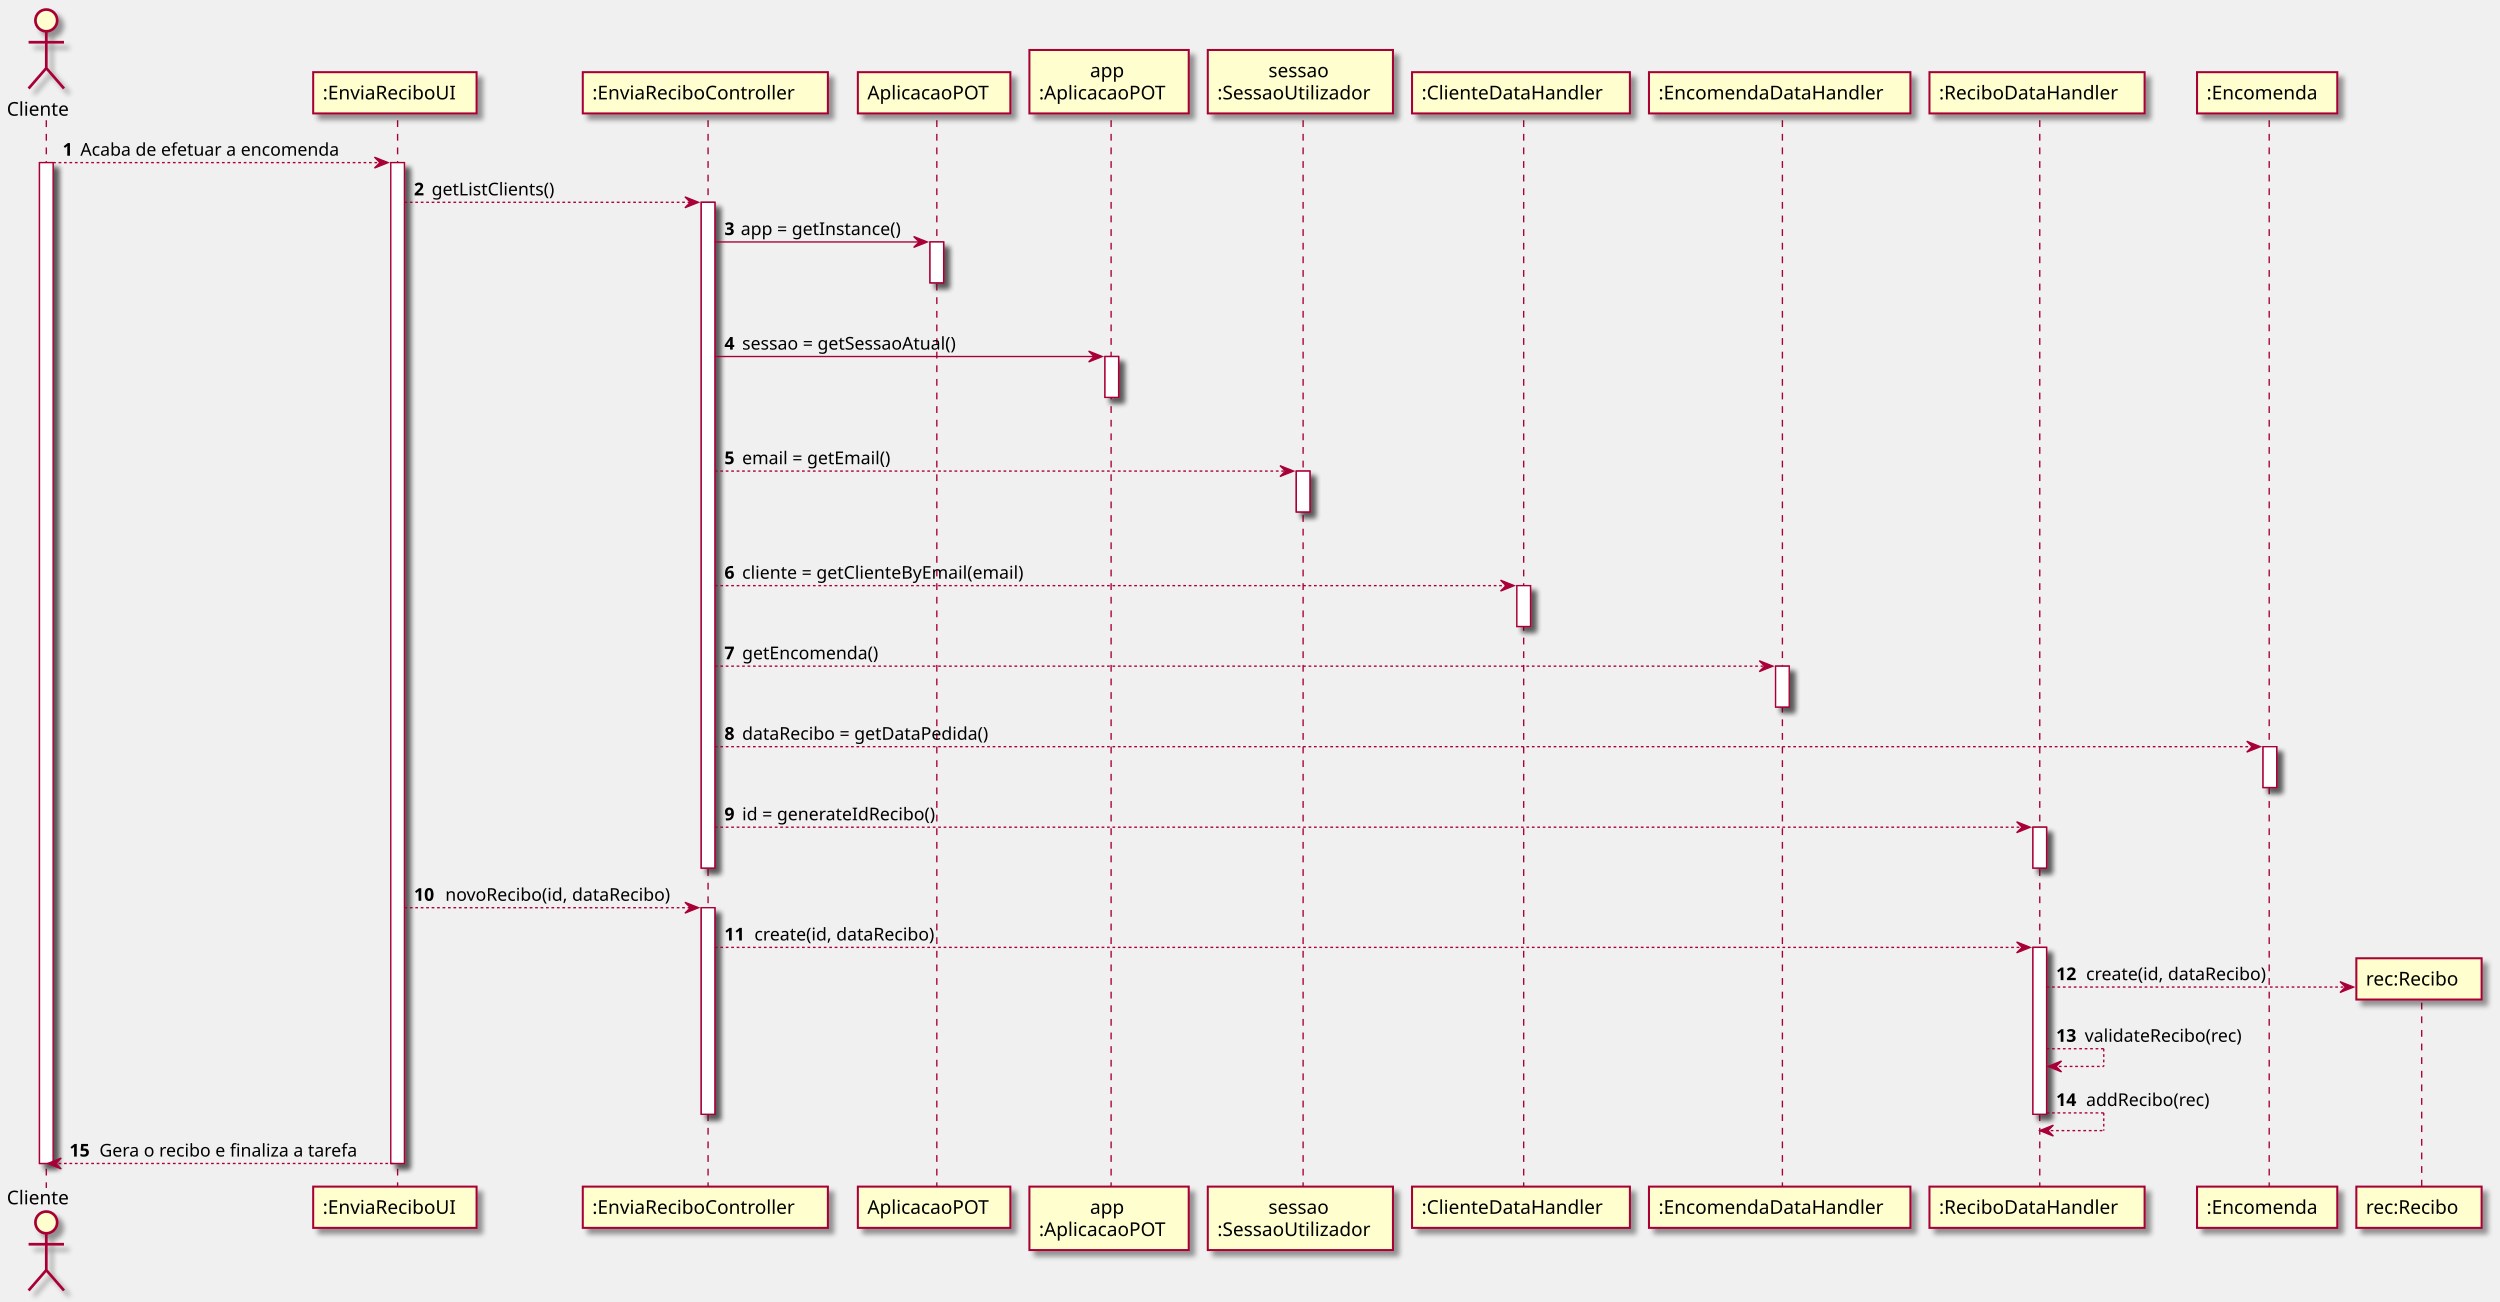
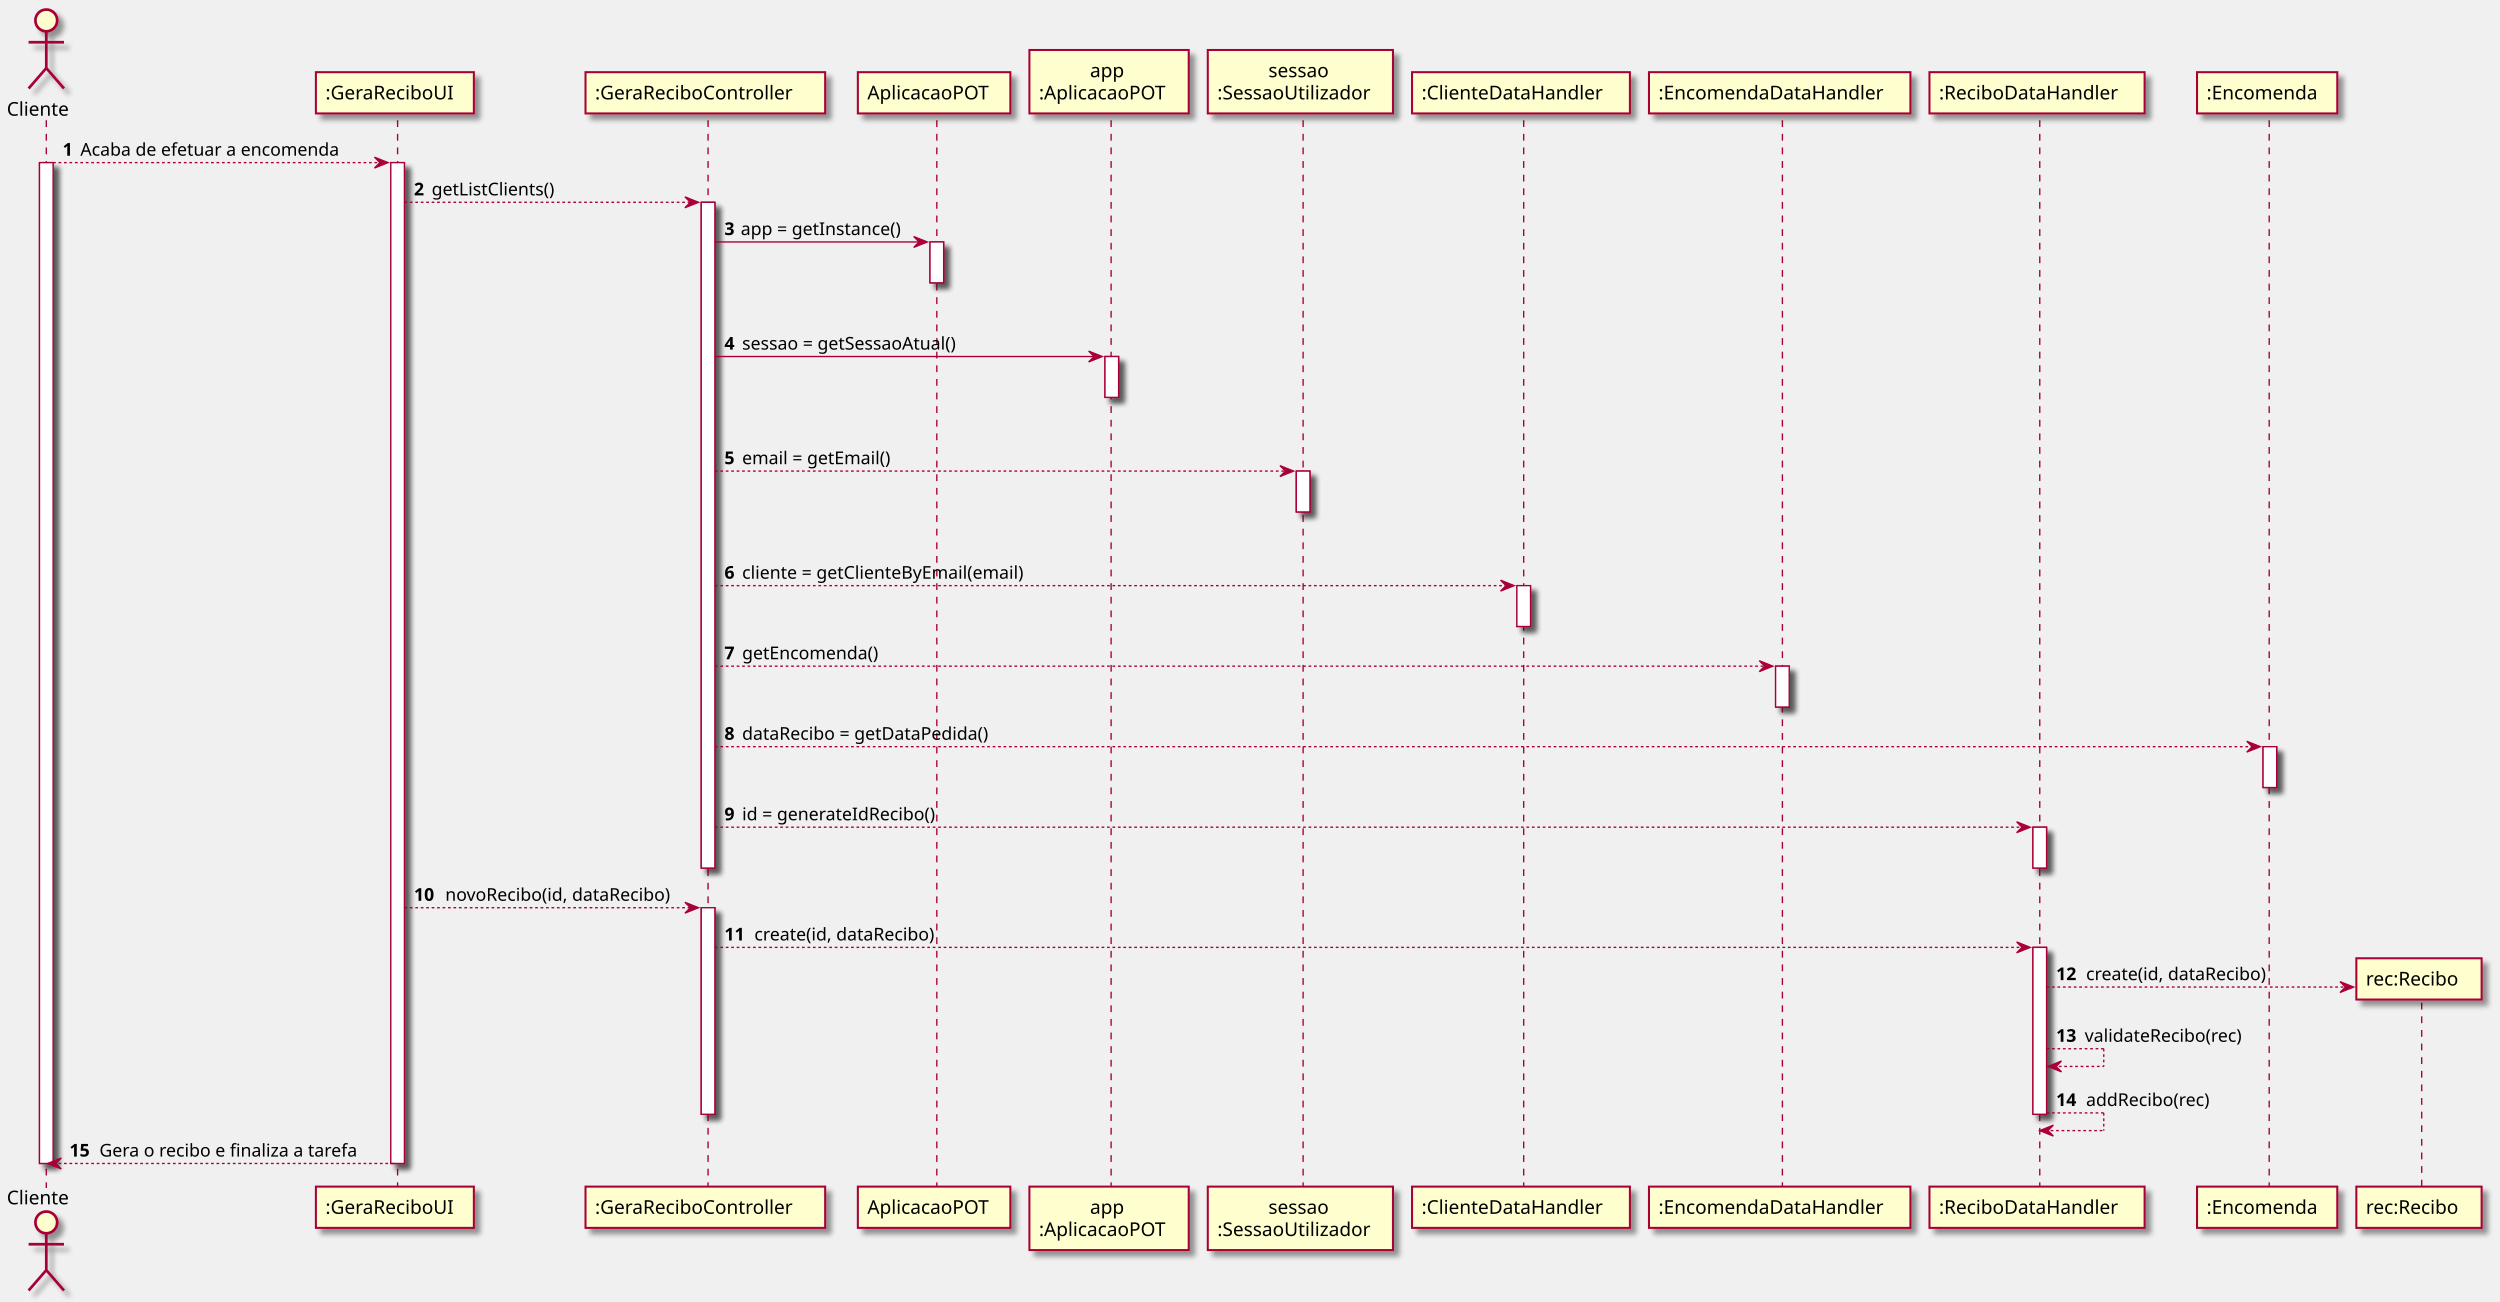
<svg xmlns="http://www.w3.org/2000/svg" contentScriptType="application/ecmascript" contentStyleType="text/css" height="956px" preserveAspectRatio="none" style="width:1836px;height:956px;" version="1.1" viewBox="0 0 1836 956" width="1836px" zoomAndPan="magnify">
  <defs>
-     <filter height="300%" id="fumtyyiidigv4" width="300%" x="-1" y="-1">
+     <filter height="300%" id="f1ennco3409mj2" width="300%" x="-1" y="-1">
      <feGaussianBlur result="blurOut" stdDeviation="2.0" />
      <feColorMatrix in="blurOut" result="blurOut2" type="matrix" values="0 0 0 0 0 0 0 0 0 0 0 0 0 0 0 0 0 0 .4 0" />
      <feOffset dx="4.0" dy="4.0" in="blurOut2" result="blurOut3" />
      <feBlend in="SourceGraphic" in2="blurOut3" mode="normal" />
    </filter>
  </defs>
  <g>
-     <rect fill="#FFFFFF" filter="url(#fumtyyiidigv4)" height="735.023" style="stroke:#A80036;stroke-width:1.0;" width="10" x="29" y="119.43" />
-     <rect fill="#FFFFFF" filter="url(#fumtyyiidigv4)" height="735.023" style="stroke:#A80036;stroke-width:1.0;" width="10" x="287" y="119.43" />
-     <rect fill="#FFFFFF" filter="url(#fumtyyiidigv4)" height="488.93" style="stroke:#A80036;stroke-width:1.0;" width="10" x="515" y="148.562" />
-     <rect fill="#FFFFFF" filter="url(#fumtyyiidigv4)" height="151.695" style="stroke:#A80036;stroke-width:1.0;" width="10" x="515" y="666.625" />
-     <rect fill="#FFFFFF" filter="url(#fumtyyiidigv4)" height="30" style="stroke:#A80036;stroke-width:1.0;" width="10" x="683" y="177.695" />
-     <rect fill="#FFFFFF" filter="url(#fumtyyiidigv4)" height="30" style="stroke:#A80036;stroke-width:1.0;" width="10" x="811.5" y="261.828" />
-     <rect fill="#FFFFFF" filter="url(#fumtyyiidigv4)" height="30" style="stroke:#A80036;stroke-width:1.0;" width="10" x="952" y="345.961" />
-     <rect fill="#FFFFFF" filter="url(#fumtyyiidigv4)" height="30" style="stroke:#A80036;stroke-width:1.0;" width="10" x="1114" y="430.094" />
-     <rect fill="#FFFFFF" filter="url(#fumtyyiidigv4)" height="30" style="stroke:#A80036;stroke-width:1.0;" width="10" x="1304" y="489.227" />
-     <rect fill="#FFFFFF" filter="url(#fumtyyiidigv4)" height="30" style="stroke:#A80036;stroke-width:1.0;" width="10" x="1493" y="607.492" />
-     <rect fill="#FFFFFF" filter="url(#fumtyyiidigv4)" height="122.562" style="stroke:#A80036;stroke-width:1.0;" width="10" x="1493" y="695.758" />
-     <rect fill="#FFFFFF" filter="url(#fumtyyiidigv4)" height="30" style="stroke:#A80036;stroke-width:1.0;" width="10" x="1662" y="548.359" />
+     <rect fill="#FFFFFF" filter="url(#f1ennco3409mj2)" height="735.023" style="stroke:#A80036;stroke-width:1.0;" width="10" x="29" y="119.43" />
+     <rect fill="#FFFFFF" filter="url(#f1ennco3409mj2)" height="735.023" style="stroke:#A80036;stroke-width:1.0;" width="10" x="287" y="119.43" />
+     <rect fill="#FFFFFF" filter="url(#f1ennco3409mj2)" height="488.93" style="stroke:#A80036;stroke-width:1.0;" width="10" x="515" y="148.562" />
+     <rect fill="#FFFFFF" filter="url(#f1ennco3409mj2)" height="151.695" style="stroke:#A80036;stroke-width:1.0;" width="10" x="515" y="666.625" />
+     <rect fill="#FFFFFF" filter="url(#f1ennco3409mj2)" height="30" style="stroke:#A80036;stroke-width:1.0;" width="10" x="683" y="177.695" />
+     <rect fill="#FFFFFF" filter="url(#f1ennco3409mj2)" height="30" style="stroke:#A80036;stroke-width:1.0;" width="10" x="811.5" y="261.828" />
+     <rect fill="#FFFFFF" filter="url(#f1ennco3409mj2)" height="30" style="stroke:#A80036;stroke-width:1.0;" width="10" x="952" y="345.961" />
+     <rect fill="#FFFFFF" filter="url(#f1ennco3409mj2)" height="30" style="stroke:#A80036;stroke-width:1.0;" width="10" x="1114" y="430.094" />
+     <rect fill="#FFFFFF" filter="url(#f1ennco3409mj2)" height="30" style="stroke:#A80036;stroke-width:1.0;" width="10" x="1304" y="489.227" />
+     <rect fill="#FFFFFF" filter="url(#f1ennco3409mj2)" height="30" style="stroke:#A80036;stroke-width:1.0;" width="10" x="1493" y="607.492" />
+     <rect fill="#FFFFFF" filter="url(#f1ennco3409mj2)" height="122.562" style="stroke:#A80036;stroke-width:1.0;" width="10" x="1493" y="695.758" />
+     <rect fill="#FFFFFF" filter="url(#f1ennco3409mj2)" height="30" style="stroke:#A80036;stroke-width:1.0;" width="10" x="1662" y="548.359" />
    <line style="stroke:#A80036;stroke-width:1.0;stroke-dasharray:5.0,5.0;" x1="34" x2="34" y1="88.297" y2="872.453" />
    <line style="stroke:#A80036;stroke-width:1.0;stroke-dasharray:5.0,5.0;" x1="292" x2="292" y1="88.297" y2="872.453" />
    <line style="stroke:#A80036;stroke-width:1.0;stroke-dasharray:5.0,5.0;" x1="520" x2="520" y1="88.297" y2="872.453" />
    <line style="stroke:#A80036;stroke-width:1.0;stroke-dasharray:5.0,5.0;" x1="688" x2="688" y1="88.297" y2="872.453" />
    <line style="stroke:#A80036;stroke-width:1.0;stroke-dasharray:5.0,5.0;" x1="816" x2="816" y1="88.297" y2="872.453" />
    <line style="stroke:#A80036;stroke-width:1.0;stroke-dasharray:5.0,5.0;" x1="957" x2="957" y1="88.297" y2="872.453" />
    <line style="stroke:#A80036;stroke-width:1.0;stroke-dasharray:5.0,5.0;" x1="1119" x2="1119" y1="88.297" y2="872.453" />
    <line style="stroke:#A80036;stroke-width:1.0;stroke-dasharray:5.0,5.0;" x1="1309" x2="1309" y1="88.297" y2="872.453" />
    <line style="stroke:#A80036;stroke-width:1.0;stroke-dasharray:5.0,5.0;" x1="1498" x2="1498" y1="88.297" y2="872.453" />
    <line style="stroke:#A80036;stroke-width:1.0;stroke-dasharray:5.0,5.0;" x1="1666.5" x2="1666.5" y1="88.297" y2="872.453" />
    <line style="stroke:#A80036;stroke-width:1.0;stroke-dasharray:5.0,5.0;" x1="1778.5" x2="1778.5" y1="736.406" y2="872.453" />
    <text fill="#000000" font-family="sans-serif" font-size="14" lengthAdjust="spacing" textLength="52" x="5" y="84.995">Cliente</text>
-     <ellipse cx="34" cy="15" fill="#FEFECE" filter="url(#fumtyyiidigv4)" rx="8" ry="8" style="stroke:#A80036;stroke-width:2.0;" />
-     <path d="M34,23 L34,50 M21,31 L47,31 M34,50 L21,65 M34,50 L47,65 " fill="none" filter="url(#fumtyyiidigv4)" style="stroke:#A80036;stroke-width:2.0;" />
+     <ellipse cx="34" cy="15" fill="#FEFECE" filter="url(#f1ennco3409mj2)" rx="8" ry="8" style="stroke:#A80036;stroke-width:2.0;" />
+     <path d="M34,23 L34,50 M21,31 L47,31 M34,50 L21,65 M34,50 L47,65 " fill="none" filter="url(#f1ennco3409mj2)" style="stroke:#A80036;stroke-width:2.0;" />
    <text fill="#000000" font-family="sans-serif" font-size="14" lengthAdjust="spacing" textLength="52" x="5" y="884.448">Cliente</text>
-     <ellipse cx="34" cy="897.75" fill="#FEFECE" filter="url(#fumtyyiidigv4)" rx="8" ry="8" style="stroke:#A80036;stroke-width:2.0;" />
-     <path d="M34,905.75 L34,932.75 M21,913.75 L47,913.75 M34,932.75 L21,947.75 M34,932.75 L47,947.75 " fill="none" filter="url(#fumtyyiidigv4)" style="stroke:#A80036;stroke-width:2.0;" />
-     <rect fill="#FEFECE" filter="url(#fumtyyiidigv4)" height="30.297" style="stroke:#A80036;stroke-width:1.5;" width="120" x="230" y="53" />
-     <text fill="#000000" font-family="sans-serif" font-size="14" lengthAdjust="spacing" textLength="106" x="237" y="72.995">:EnviaReciboUI</text>
-     <rect fill="#FEFECE" filter="url(#fumtyyiidigv4)" height="30.297" style="stroke:#A80036;stroke-width:1.5;" width="120" x="230" y="871.453" />
-     <text fill="#000000" font-family="sans-serif" font-size="14" lengthAdjust="spacing" textLength="106" x="237" y="891.448">:EnviaReciboUI</text>
-     <rect fill="#FEFECE" filter="url(#fumtyyiidigv4)" height="30.297" style="stroke:#A80036;stroke-width:1.5;" width="180" x="428" y="53" />
-     <text fill="#000000" font-family="sans-serif" font-size="14" lengthAdjust="spacing" textLength="166" x="435" y="72.995">:EnviaReciboController</text>
-     <rect fill="#FEFECE" filter="url(#fumtyyiidigv4)" height="30.297" style="stroke:#A80036;stroke-width:1.5;" width="180" x="428" y="871.453" />
-     <text fill="#000000" font-family="sans-serif" font-size="14" lengthAdjust="spacing" textLength="166" x="435" y="891.448">:EnviaReciboController</text>
-     <rect fill="#FEFECE" filter="url(#fumtyyiidigv4)" height="30.297" style="stroke:#A80036;stroke-width:1.5;" width="112" x="630" y="53" />
+     <ellipse cx="34" cy="897.75" fill="#FEFECE" filter="url(#f1ennco3409mj2)" rx="8" ry="8" style="stroke:#A80036;stroke-width:2.0;" />
+     <path d="M34,905.75 L34,932.75 M21,913.75 L47,913.75 M34,932.75 L21,947.75 M34,932.75 L47,947.75 " fill="none" filter="url(#f1ennco3409mj2)" style="stroke:#A80036;stroke-width:2.0;" />
+     <rect fill="#FEFECE" filter="url(#f1ennco3409mj2)" height="30.297" style="stroke:#A80036;stroke-width:1.5;" width="116" x="232" y="53" />
+     <text fill="#000000" font-family="sans-serif" font-size="14" lengthAdjust="spacing" textLength="102" x="239" y="72.995">:GeraReciboUI</text>
+     <rect fill="#FEFECE" filter="url(#f1ennco3409mj2)" height="30.297" style="stroke:#A80036;stroke-width:1.5;" width="116" x="232" y="871.453" />
+     <text fill="#000000" font-family="sans-serif" font-size="14" lengthAdjust="spacing" textLength="102" x="239" y="891.448">:GeraReciboUI</text>
+     <rect fill="#FEFECE" filter="url(#f1ennco3409mj2)" height="30.297" style="stroke:#A80036;stroke-width:1.5;" width="176" x="430" y="53" />
+     <text fill="#000000" font-family="sans-serif" font-size="14" lengthAdjust="spacing" textLength="162" x="437" y="72.995">:GeraReciboController</text>
+     <rect fill="#FEFECE" filter="url(#f1ennco3409mj2)" height="30.297" style="stroke:#A80036;stroke-width:1.5;" width="176" x="430" y="871.453" />
+     <text fill="#000000" font-family="sans-serif" font-size="14" lengthAdjust="spacing" textLength="162" x="437" y="891.448">:GeraReciboController</text>
+     <rect fill="#FEFECE" filter="url(#f1ennco3409mj2)" height="30.297" style="stroke:#A80036;stroke-width:1.5;" width="112" x="630" y="53" />
    <text fill="#000000" font-family="sans-serif" font-size="14" lengthAdjust="spacing" textLength="98" x="637" y="72.995">AplicacaoPOT</text>
-     <rect fill="#FEFECE" filter="url(#fumtyyiidigv4)" height="30.297" style="stroke:#A80036;stroke-width:1.5;" width="112" x="630" y="871.453" />
+     <rect fill="#FEFECE" filter="url(#f1ennco3409mj2)" height="30.297" style="stroke:#A80036;stroke-width:1.5;" width="112" x="630" y="871.453" />
    <text fill="#000000" font-family="sans-serif" font-size="14" lengthAdjust="spacing" textLength="98" x="637" y="891.448">AplicacaoPOT</text>
-     <rect fill="#FEFECE" filter="url(#fumtyyiidigv4)" height="46.594" style="stroke:#A80036;stroke-width:1.5;" width="117" x="756" y="36.703" />
+     <rect fill="#FEFECE" filter="url(#f1ennco3409mj2)" height="46.594" style="stroke:#A80036;stroke-width:1.5;" width="117" x="756" y="36.703" />
    <text fill="#000000" font-family="sans-serif" font-size="14" lengthAdjust="spacing" textLength="28" x="800.5" y="56.698">app</text>
    <text fill="#000000" font-family="sans-serif" font-size="14" lengthAdjust="spacing" textLength="103" x="763" y="72.995">:AplicacaoPOT</text>
-     <rect fill="#FEFECE" filter="url(#fumtyyiidigv4)" height="46.594" style="stroke:#A80036;stroke-width:1.5;" width="117" x="756" y="871.453" />
+     <rect fill="#FEFECE" filter="url(#f1ennco3409mj2)" height="46.594" style="stroke:#A80036;stroke-width:1.5;" width="117" x="756" y="871.453" />
    <text fill="#000000" font-family="sans-serif" font-size="14" lengthAdjust="spacing" textLength="28" x="800.5" y="891.448">app</text>
    <text fill="#000000" font-family="sans-serif" font-size="14" lengthAdjust="spacing" textLength="103" x="763" y="907.745">:AplicacaoPOT</text>
-     <rect fill="#FEFECE" filter="url(#fumtyyiidigv4)" height="46.594" style="stroke:#A80036;stroke-width:1.5;" width="136" x="887" y="36.703" />
+     <rect fill="#FEFECE" filter="url(#f1ennco3409mj2)" height="46.594" style="stroke:#A80036;stroke-width:1.5;" width="136" x="887" y="36.703" />
    <text fill="#000000" font-family="sans-serif" font-size="14" lengthAdjust="spacing" textLength="47" x="931.5" y="56.698">sessao</text>
    <text fill="#000000" font-family="sans-serif" font-size="14" lengthAdjust="spacing" textLength="122" x="894" y="72.995">:SessaoUtilizador</text>
-     <rect fill="#FEFECE" filter="url(#fumtyyiidigv4)" height="46.594" style="stroke:#A80036;stroke-width:1.5;" width="136" x="887" y="871.453" />
+     <rect fill="#FEFECE" filter="url(#f1ennco3409mj2)" height="46.594" style="stroke:#A80036;stroke-width:1.5;" width="136" x="887" y="871.453" />
    <text fill="#000000" font-family="sans-serif" font-size="14" lengthAdjust="spacing" textLength="47" x="931.5" y="891.448">sessao</text>
    <text fill="#000000" font-family="sans-serif" font-size="14" lengthAdjust="spacing" textLength="122" x="894" y="907.745">:SessaoUtilizador</text>
-     <rect fill="#FEFECE" filter="url(#fumtyyiidigv4)" height="30.297" style="stroke:#A80036;stroke-width:1.5;" width="160" x="1037" y="53" />
+     <rect fill="#FEFECE" filter="url(#f1ennco3409mj2)" height="30.297" style="stroke:#A80036;stroke-width:1.5;" width="160" x="1037" y="53" />
    <text fill="#000000" font-family="sans-serif" font-size="14" lengthAdjust="spacing" textLength="146" x="1044" y="72.995">:ClienteDataHandler</text>
-     <rect fill="#FEFECE" filter="url(#fumtyyiidigv4)" height="30.297" style="stroke:#A80036;stroke-width:1.5;" width="160" x="1037" y="871.453" />
+     <rect fill="#FEFECE" filter="url(#f1ennco3409mj2)" height="30.297" style="stroke:#A80036;stroke-width:1.5;" width="160" x="1037" y="871.453" />
    <text fill="#000000" font-family="sans-serif" font-size="14" lengthAdjust="spacing" textLength="146" x="1044" y="891.448">:ClienteDataHandler</text>
-     <rect fill="#FEFECE" filter="url(#fumtyyiidigv4)" height="30.297" style="stroke:#A80036;stroke-width:1.5;" width="192" x="1211" y="53" />
+     <rect fill="#FEFECE" filter="url(#f1ennco3409mj2)" height="30.297" style="stroke:#A80036;stroke-width:1.5;" width="192" x="1211" y="53" />
    <text fill="#000000" font-family="sans-serif" font-size="14" lengthAdjust="spacing" textLength="178" x="1218" y="72.995">:EncomendaDataHandler</text>
-     <rect fill="#FEFECE" filter="url(#fumtyyiidigv4)" height="30.297" style="stroke:#A80036;stroke-width:1.5;" width="192" x="1211" y="871.453" />
+     <rect fill="#FEFECE" filter="url(#f1ennco3409mj2)" height="30.297" style="stroke:#A80036;stroke-width:1.5;" width="192" x="1211" y="871.453" />
    <text fill="#000000" font-family="sans-serif" font-size="14" lengthAdjust="spacing" textLength="178" x="1218" y="891.448">:EncomendaDataHandler</text>
-     <rect fill="#FEFECE" filter="url(#fumtyyiidigv4)" height="30.297" style="stroke:#A80036;stroke-width:1.5;" width="158" x="1417" y="53" />
+     <rect fill="#FEFECE" filter="url(#f1ennco3409mj2)" height="30.297" style="stroke:#A80036;stroke-width:1.5;" width="158" x="1417" y="53" />
    <text fill="#000000" font-family="sans-serif" font-size="14" lengthAdjust="spacing" textLength="144" x="1424" y="72.995">:ReciboDataHandler</text>
-     <rect fill="#FEFECE" filter="url(#fumtyyiidigv4)" height="30.297" style="stroke:#A80036;stroke-width:1.5;" width="158" x="1417" y="871.453" />
+     <rect fill="#FEFECE" filter="url(#f1ennco3409mj2)" height="30.297" style="stroke:#A80036;stroke-width:1.5;" width="158" x="1417" y="871.453" />
    <text fill="#000000" font-family="sans-serif" font-size="14" lengthAdjust="spacing" textLength="144" x="1424" y="891.448">:ReciboDataHandler</text>
-     <rect fill="#FEFECE" filter="url(#fumtyyiidigv4)" height="30.297" style="stroke:#A80036;stroke-width:1.5;" width="103" x="1613.5" y="53" />
+     <rect fill="#FEFECE" filter="url(#f1ennco3409mj2)" height="30.297" style="stroke:#A80036;stroke-width:1.5;" width="103" x="1613.5" y="53" />
    <text fill="#000000" font-family="sans-serif" font-size="14" lengthAdjust="spacing" textLength="89" x="1620.5" y="72.995">:Encomenda</text>
-     <rect fill="#FEFECE" filter="url(#fumtyyiidigv4)" height="30.297" style="stroke:#A80036;stroke-width:1.5;" width="103" x="1613.5" y="871.453" />
+     <rect fill="#FEFECE" filter="url(#f1ennco3409mj2)" height="30.297" style="stroke:#A80036;stroke-width:1.5;" width="103" x="1613.5" y="871.453" />
    <text fill="#000000" font-family="sans-serif" font-size="14" lengthAdjust="spacing" textLength="89" x="1620.5" y="891.448">:Encomenda</text>
-     <rect fill="#FEFECE" filter="url(#fumtyyiidigv4)" height="30.297" style="stroke:#A80036;stroke-width:1.5;" width="92" x="1730.5" y="871.453" />
+     <rect fill="#FEFECE" filter="url(#f1ennco3409mj2)" height="30.297" style="stroke:#A80036;stroke-width:1.5;" width="92" x="1730.5" y="871.453" />
    <text fill="#000000" font-family="sans-serif" font-size="14" lengthAdjust="spacing" textLength="78" x="1737.5" y="891.448">rec:Recibo</text>
-     <rect fill="#FFFFFF" filter="url(#fumtyyiidigv4)" height="735.023" style="stroke:#A80036;stroke-width:1.0;" width="10" x="29" y="119.43" />
-     <rect fill="#FFFFFF" filter="url(#fumtyyiidigv4)" height="735.023" style="stroke:#A80036;stroke-width:1.0;" width="10" x="287" y="119.43" />
-     <rect fill="#FFFFFF" filter="url(#fumtyyiidigv4)" height="488.93" style="stroke:#A80036;stroke-width:1.0;" width="10" x="515" y="148.562" />
-     <rect fill="#FFFFFF" filter="url(#fumtyyiidigv4)" height="151.695" style="stroke:#A80036;stroke-width:1.0;" width="10" x="515" y="666.625" />
-     <rect fill="#FFFFFF" filter="url(#fumtyyiidigv4)" height="30" style="stroke:#A80036;stroke-width:1.0;" width="10" x="683" y="177.695" />
-     <rect fill="#FFFFFF" filter="url(#fumtyyiidigv4)" height="30" style="stroke:#A80036;stroke-width:1.0;" width="10" x="811.5" y="261.828" />
-     <rect fill="#FFFFFF" filter="url(#fumtyyiidigv4)" height="30" style="stroke:#A80036;stroke-width:1.0;" width="10" x="952" y="345.961" />
-     <rect fill="#FFFFFF" filter="url(#fumtyyiidigv4)" height="30" style="stroke:#A80036;stroke-width:1.0;" width="10" x="1114" y="430.094" />
-     <rect fill="#FFFFFF" filter="url(#fumtyyiidigv4)" height="30" style="stroke:#A80036;stroke-width:1.0;" width="10" x="1304" y="489.227" />
-     <rect fill="#FFFFFF" filter="url(#fumtyyiidigv4)" height="30" style="stroke:#A80036;stroke-width:1.0;" width="10" x="1493" y="607.492" />
-     <rect fill="#FFFFFF" filter="url(#fumtyyiidigv4)" height="122.562" style="stroke:#A80036;stroke-width:1.0;" width="10" x="1493" y="695.758" />
-     <rect fill="#FFFFFF" filter="url(#fumtyyiidigv4)" height="30" style="stroke:#A80036;stroke-width:1.0;" width="10" x="1662" y="548.359" />
+     <rect fill="#FFFFFF" filter="url(#f1ennco3409mj2)" height="735.023" style="stroke:#A80036;stroke-width:1.0;" width="10" x="29" y="119.43" />
+     <rect fill="#FFFFFF" filter="url(#f1ennco3409mj2)" height="735.023" style="stroke:#A80036;stroke-width:1.0;" width="10" x="287" y="119.43" />
+     <rect fill="#FFFFFF" filter="url(#f1ennco3409mj2)" height="488.93" style="stroke:#A80036;stroke-width:1.0;" width="10" x="515" y="148.562" />
+     <rect fill="#FFFFFF" filter="url(#f1ennco3409mj2)" height="151.695" style="stroke:#A80036;stroke-width:1.0;" width="10" x="515" y="666.625" />
+     <rect fill="#FFFFFF" filter="url(#f1ennco3409mj2)" height="30" style="stroke:#A80036;stroke-width:1.0;" width="10" x="683" y="177.695" />
+     <rect fill="#FFFFFF" filter="url(#f1ennco3409mj2)" height="30" style="stroke:#A80036;stroke-width:1.0;" width="10" x="811.5" y="261.828" />
+     <rect fill="#FFFFFF" filter="url(#f1ennco3409mj2)" height="30" style="stroke:#A80036;stroke-width:1.0;" width="10" x="952" y="345.961" />
+     <rect fill="#FFFFFF" filter="url(#f1ennco3409mj2)" height="30" style="stroke:#A80036;stroke-width:1.0;" width="10" x="1114" y="430.094" />
+     <rect fill="#FFFFFF" filter="url(#f1ennco3409mj2)" height="30" style="stroke:#A80036;stroke-width:1.0;" width="10" x="1304" y="489.227" />
+     <rect fill="#FFFFFF" filter="url(#f1ennco3409mj2)" height="30" style="stroke:#A80036;stroke-width:1.0;" width="10" x="1493" y="607.492" />
+     <rect fill="#FFFFFF" filter="url(#f1ennco3409mj2)" height="122.562" style="stroke:#A80036;stroke-width:1.0;" width="10" x="1493" y="695.758" />
+     <rect fill="#FFFFFF" filter="url(#f1ennco3409mj2)" height="30" style="stroke:#A80036;stroke-width:1.0;" width="10" x="1662" y="548.359" />
    <polygon fill="#A80036" points="275,115.43,285,119.43,275,123.43,279,119.43" style="stroke:#A80036;stroke-width:1.0;" />
    <line style="stroke:#A80036;stroke-width:1.0;stroke-dasharray:2.0,2.0;" x1="39" x2="281" y1="119.43" y2="119.43" />
    <text fill="#000000" font-family="sans-serif" font-size="13" font-weight="bold" lengthAdjust="spacing" textLength="9" x="46" y="114.364">1</text>
    <text fill="#000000" font-family="sans-serif" font-size="13" lengthAdjust="spacing" textLength="203" x="59" y="114.364">Acaba de efetuar a encomenda</text>
    <polygon fill="#A80036" points="503,144.562,513,148.562,503,152.562,507,148.562" style="stroke:#A80036;stroke-width:1.0;" />
    <line style="stroke:#A80036;stroke-width:1.0;stroke-dasharray:2.0,2.0;" x1="297" x2="509" y1="148.562" y2="148.562" />
    <text fill="#000000" font-family="sans-serif" font-size="13" font-weight="bold" lengthAdjust="spacing" textLength="9" x="304" y="143.497">2</text>
    <text fill="#000000" font-family="sans-serif" font-size="13" lengthAdjust="spacing" textLength="96" x="317" y="143.497">getListClients()</text>
    <polygon fill="#A80036" points="671,173.695,681,177.695,671,181.695,675,177.695" style="stroke:#A80036;stroke-width:1.0;" />
    <line style="stroke:#A80036;stroke-width:1.0;" x1="525" x2="677" y1="177.695" y2="177.695" />
    <text fill="#000000" font-family="sans-serif" font-size="13" font-weight="bold" lengthAdjust="spacing" textLength="8" x="532" y="172.629">3</text>
    <text fill="#000000" font-family="sans-serif" font-size="13" lengthAdjust="spacing" textLength="127" x="544" y="172.629">app = getInstance()</text>
    <polygon fill="#A80036" points="799.5,257.828,809.5,261.828,799.5,265.828,803.5,261.828" style="stroke:#A80036;stroke-width:1.0;" />
    <line style="stroke:#A80036;stroke-width:1.0;" x1="525" x2="805.5" y1="261.828" y2="261.828" />
    <text fill="#000000" font-family="sans-serif" font-size="13" font-weight="bold" lengthAdjust="spacing" textLength="9" x="532" y="256.762">4</text>
    <text fill="#000000" font-family="sans-serif" font-size="13" lengthAdjust="spacing" textLength="173" x="545" y="256.762">sessao = getSessaoAtual()</text>
    <polygon fill="#A80036" points="940,341.961,950,345.961,940,349.961,944,345.961" style="stroke:#A80036;stroke-width:1.0;" />
    <line style="stroke:#A80036;stroke-width:1.0;stroke-dasharray:2.0,2.0;" x1="525" x2="946" y1="345.961" y2="345.961" />
    <text fill="#000000" font-family="sans-serif" font-size="13" font-weight="bold" lengthAdjust="spacing" textLength="9" x="532" y="340.895">5</text>
    <text fill="#000000" font-family="sans-serif" font-size="13" lengthAdjust="spacing" textLength="119" x="545" y="340.895">email = getEmail()</text>
    <polygon fill="#A80036" points="1102,426.094,1112,430.094,1102,434.094,1106,430.094" style="stroke:#A80036;stroke-width:1.0;" />
    <line style="stroke:#A80036;stroke-width:1.0;stroke-dasharray:2.0,2.0;" x1="525" x2="1108" y1="430.094" y2="430.094" />
    <text fill="#000000" font-family="sans-serif" font-size="13" font-weight="bold" lengthAdjust="spacing" textLength="9" x="532" y="425.028">6</text>
    <text fill="#000000" font-family="sans-serif" font-size="13" lengthAdjust="spacing" textLength="221" x="545" y="425.028">cliente = getClienteByEmail(email)</text>
    <polygon fill="#A80036" points="1292,485.227,1302,489.227,1292,493.227,1296,489.227" style="stroke:#A80036;stroke-width:1.0;" />
    <line style="stroke:#A80036;stroke-width:1.0;stroke-dasharray:2.0,2.0;" x1="525" x2="1298" y1="489.227" y2="489.227" />
    <text fill="#000000" font-family="sans-serif" font-size="13" font-weight="bold" lengthAdjust="spacing" textLength="9" x="532" y="484.161">7</text>
    <text fill="#000000" font-family="sans-serif" font-size="13" lengthAdjust="spacing" textLength="107" x="545" y="484.161">getEncomenda()</text>
    <polygon fill="#A80036" points="1650,544.359,1660,548.359,1650,552.359,1654,548.359" style="stroke:#A80036;stroke-width:1.0;" />
    <line style="stroke:#A80036;stroke-width:1.0;stroke-dasharray:2.0,2.0;" x1="525" x2="1656" y1="548.359" y2="548.359" />
    <text fill="#000000" font-family="sans-serif" font-size="13" font-weight="bold" lengthAdjust="spacing" textLength="9" x="532" y="543.293">8</text>
    <text fill="#000000" font-family="sans-serif" font-size="13" lengthAdjust="spacing" textLength="195" x="545" y="543.293">dataRecibo = getDataPedida()</text>
    <polygon fill="#A80036" points="1481,603.492,1491,607.492,1481,611.492,1485,607.492" style="stroke:#A80036;stroke-width:1.0;" />
    <line style="stroke:#A80036;stroke-width:1.0;stroke-dasharray:2.0,2.0;" x1="525" x2="1487" y1="607.492" y2="607.492" />
    <text fill="#000000" font-family="sans-serif" font-size="13" font-weight="bold" lengthAdjust="spacing" textLength="9" x="532" y="602.426">9</text>
    <text fill="#000000" font-family="sans-serif" font-size="13" lengthAdjust="spacing" textLength="151" x="545" y="602.426">id = generateIdRecibo()</text>
    <polygon fill="#A80036" points="503,662.625,513,666.625,503,670.625,507,666.625" style="stroke:#A80036;stroke-width:1.0;" />
    <line style="stroke:#A80036;stroke-width:1.0;stroke-dasharray:2.0,2.0;" x1="297" x2="509" y1="666.625" y2="666.625" />
    <text fill="#000000" font-family="sans-serif" font-size="13" font-weight="bold" lengthAdjust="spacing" textLength="19" x="304" y="661.559">10</text>
    <text fill="#000000" font-family="sans-serif" font-size="13" lengthAdjust="spacing" textLength="176" x="327" y="661.559">novoRecibo(id, dataRecibo)</text>
    <polygon fill="#A80036" points="1481,691.758,1491,695.758,1481,699.758,1485,695.758" style="stroke:#A80036;stroke-width:1.0;" />
    <line style="stroke:#A80036;stroke-width:1.0;stroke-dasharray:2.0,2.0;" x1="525" x2="1487" y1="695.758" y2="695.758" />
    <text fill="#000000" font-family="sans-serif" font-size="13" font-weight="bold" lengthAdjust="spacing" textLength="18" x="532" y="690.692">11</text>
    <text fill="#000000" font-family="sans-serif" font-size="13" lengthAdjust="spacing" textLength="142" x="554" y="690.692">create(id, dataRecibo)</text>
    <polygon fill="#A80036" points="1718.5,720.891,1728.5,724.891,1718.5,728.891,1722.5,724.891" style="stroke:#A80036;stroke-width:1.0;" />
    <line style="stroke:#A80036;stroke-width:1.0;stroke-dasharray:2.0,2.0;" x1="1503" x2="1724.5" y1="724.891" y2="724.891" />
    <text fill="#000000" font-family="sans-serif" font-size="13" font-weight="bold" lengthAdjust="spacing" textLength="18" x="1510" y="719.825">12</text>
    <text fill="#000000" font-family="sans-serif" font-size="13" lengthAdjust="spacing" textLength="142" x="1532" y="719.825">create(id, dataRecibo)</text>
-     <rect fill="#FEFECE" filter="url(#fumtyyiidigv4)" height="30.297" style="stroke:#A80036;stroke-width:1.5;" width="92" x="1730.5" y="703.758" />
+     <rect fill="#FEFECE" filter="url(#f1ennco3409mj2)" height="30.297" style="stroke:#A80036;stroke-width:1.5;" width="92" x="1730.5" y="703.758" />
    <text fill="#000000" font-family="sans-serif" font-size="14" lengthAdjust="spacing" textLength="78" x="1737.5" y="723.753">rec:Recibo</text>
    <line style="stroke:#A80036;stroke-width:1.0;stroke-dasharray:2.0,2.0;" x1="1503" x2="1545" y1="770.188" y2="770.188" />
    <line style="stroke:#A80036;stroke-width:1.0;stroke-dasharray:2.0,2.0;" x1="1545" x2="1545" y1="770.188" y2="783.188" />
    <line style="stroke:#A80036;stroke-width:1.0;stroke-dasharray:2.0,2.0;" x1="1504" x2="1545" y1="783.188" y2="783.188" />
    <polygon fill="#A80036" points="1514,779.188,1504,783.188,1514,787.188,1510,783.188" style="stroke:#A80036;stroke-width:1.0;" />
    <text fill="#000000" font-family="sans-serif" font-size="13" font-weight="bold" lengthAdjust="spacing" textLength="17" x="1510" y="765.122">13</text>
    <text fill="#000000" font-family="sans-serif" font-size="13" lengthAdjust="spacing" textLength="124" x="1531" y="765.122">validateRecibo(rec)</text>
    <line style="stroke:#A80036;stroke-width:1.0;stroke-dasharray:2.0,2.0;" x1="1503" x2="1545" y1="817.32" y2="817.32" />
    <line style="stroke:#A80036;stroke-width:1.0;stroke-dasharray:2.0,2.0;" x1="1545" x2="1545" y1="817.32" y2="830.32" />
    <line style="stroke:#A80036;stroke-width:1.0;stroke-dasharray:2.0,2.0;" x1="1498" x2="1545" y1="830.32" y2="830.32" />
    <polygon fill="#A80036" points="1508,826.32,1498,830.32,1508,834.32,1504,830.32" style="stroke:#A80036;stroke-width:1.0;" />
    <text fill="#000000" font-family="sans-serif" font-size="13" font-weight="bold" lengthAdjust="spacing" textLength="18" x="1510" y="812.254">14</text>
    <text fill="#000000" font-family="sans-serif" font-size="13" lengthAdjust="spacing" textLength="97" x="1532" y="812.254">addRecibo(rec)</text>
    <polygon fill="#A80036" points="45,850.453,35,854.453,45,858.453,41,854.453" style="stroke:#A80036;stroke-width:1.0;" />
    <line style="stroke:#A80036;stroke-width:1.0;stroke-dasharray:2.0,2.0;" x1="39" x2="291" y1="854.453" y2="854.453" />
    <text fill="#000000" font-family="sans-serif" font-size="13" font-weight="bold" lengthAdjust="spacing" textLength="18" x="51" y="849.387">15</text>
    <text fill="#000000" font-family="sans-serif" font-size="13" lengthAdjust="spacing" textLength="202" x="73" y="849.387">Gera o recibo e finaliza a tarefa</text>
  </g>
</svg>
